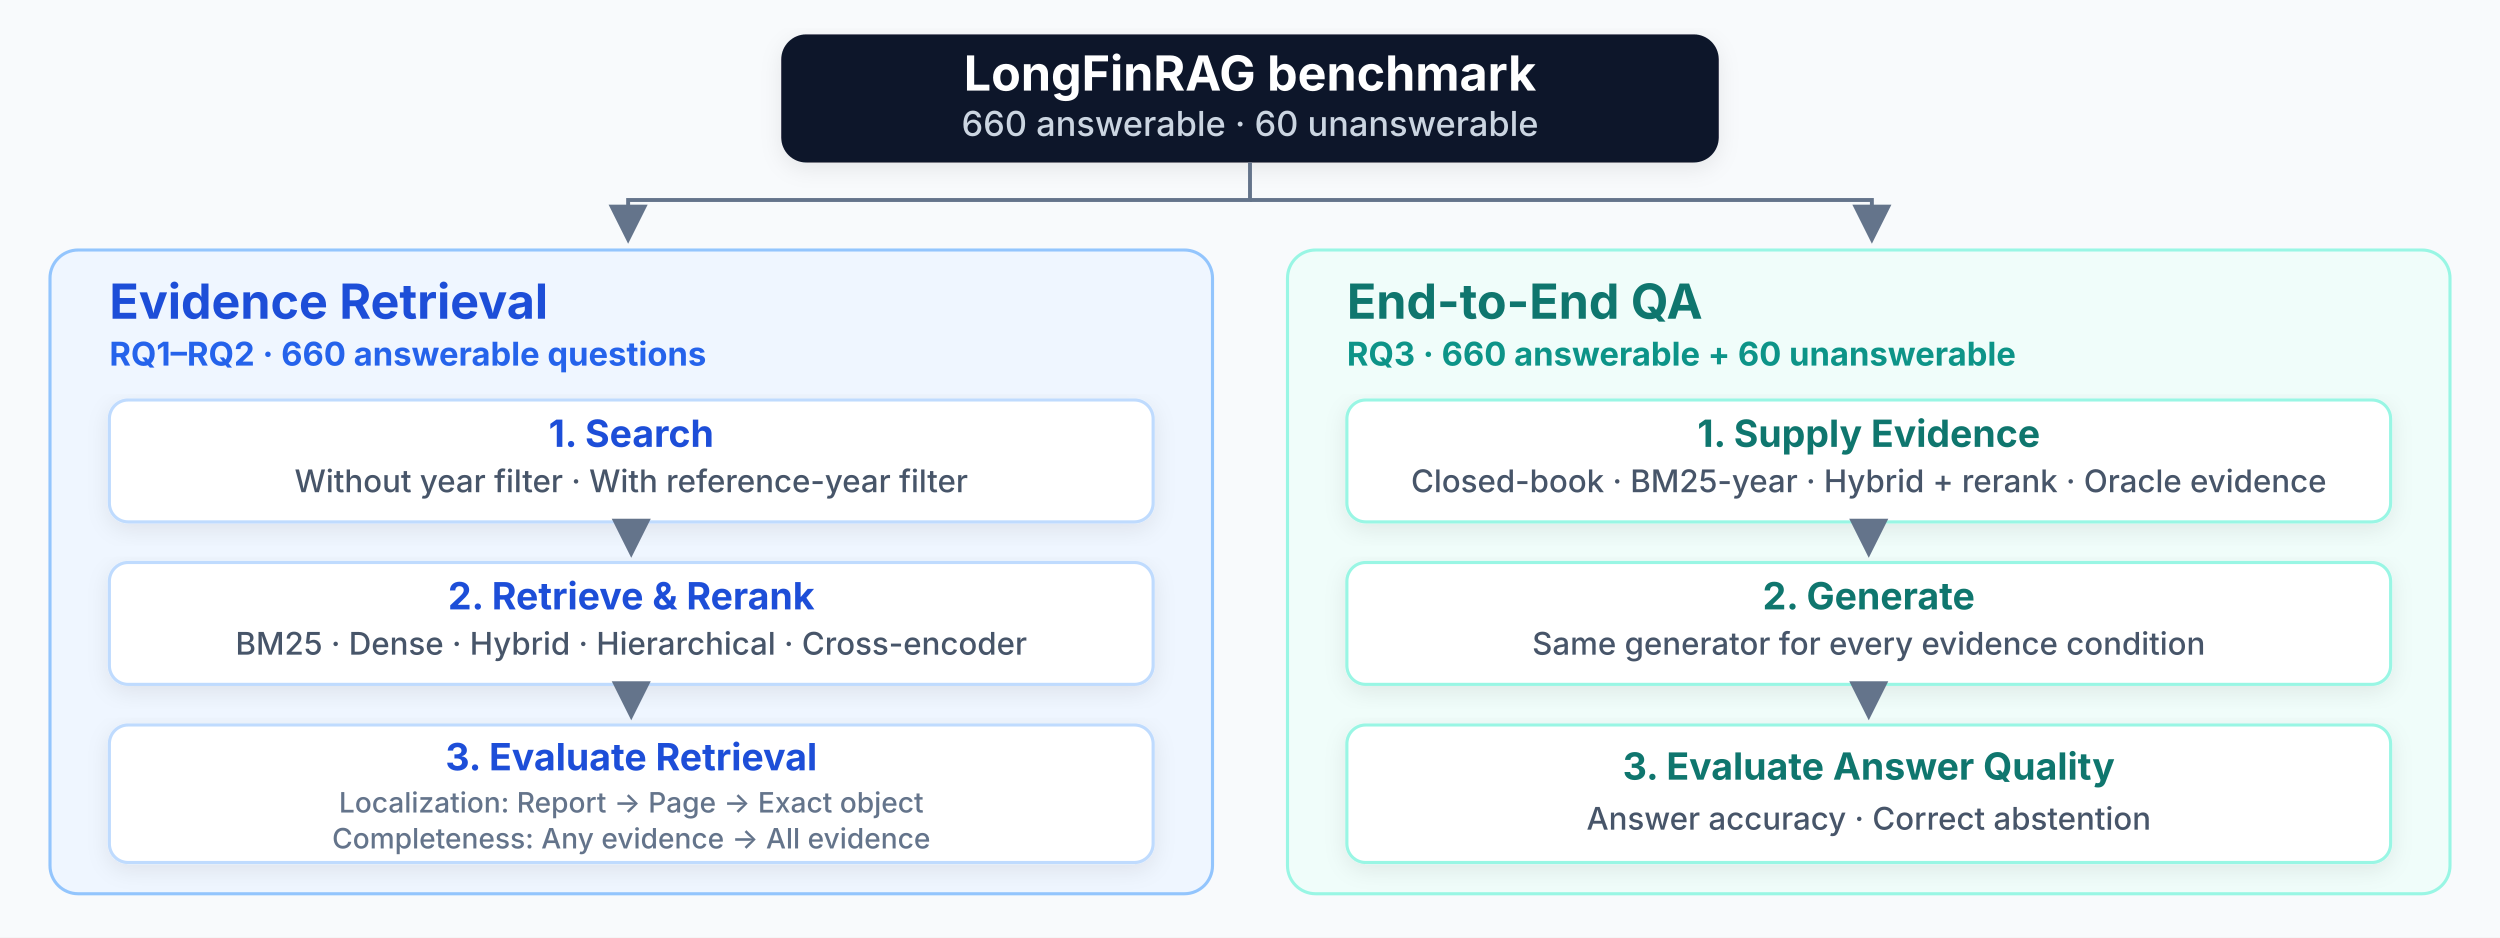
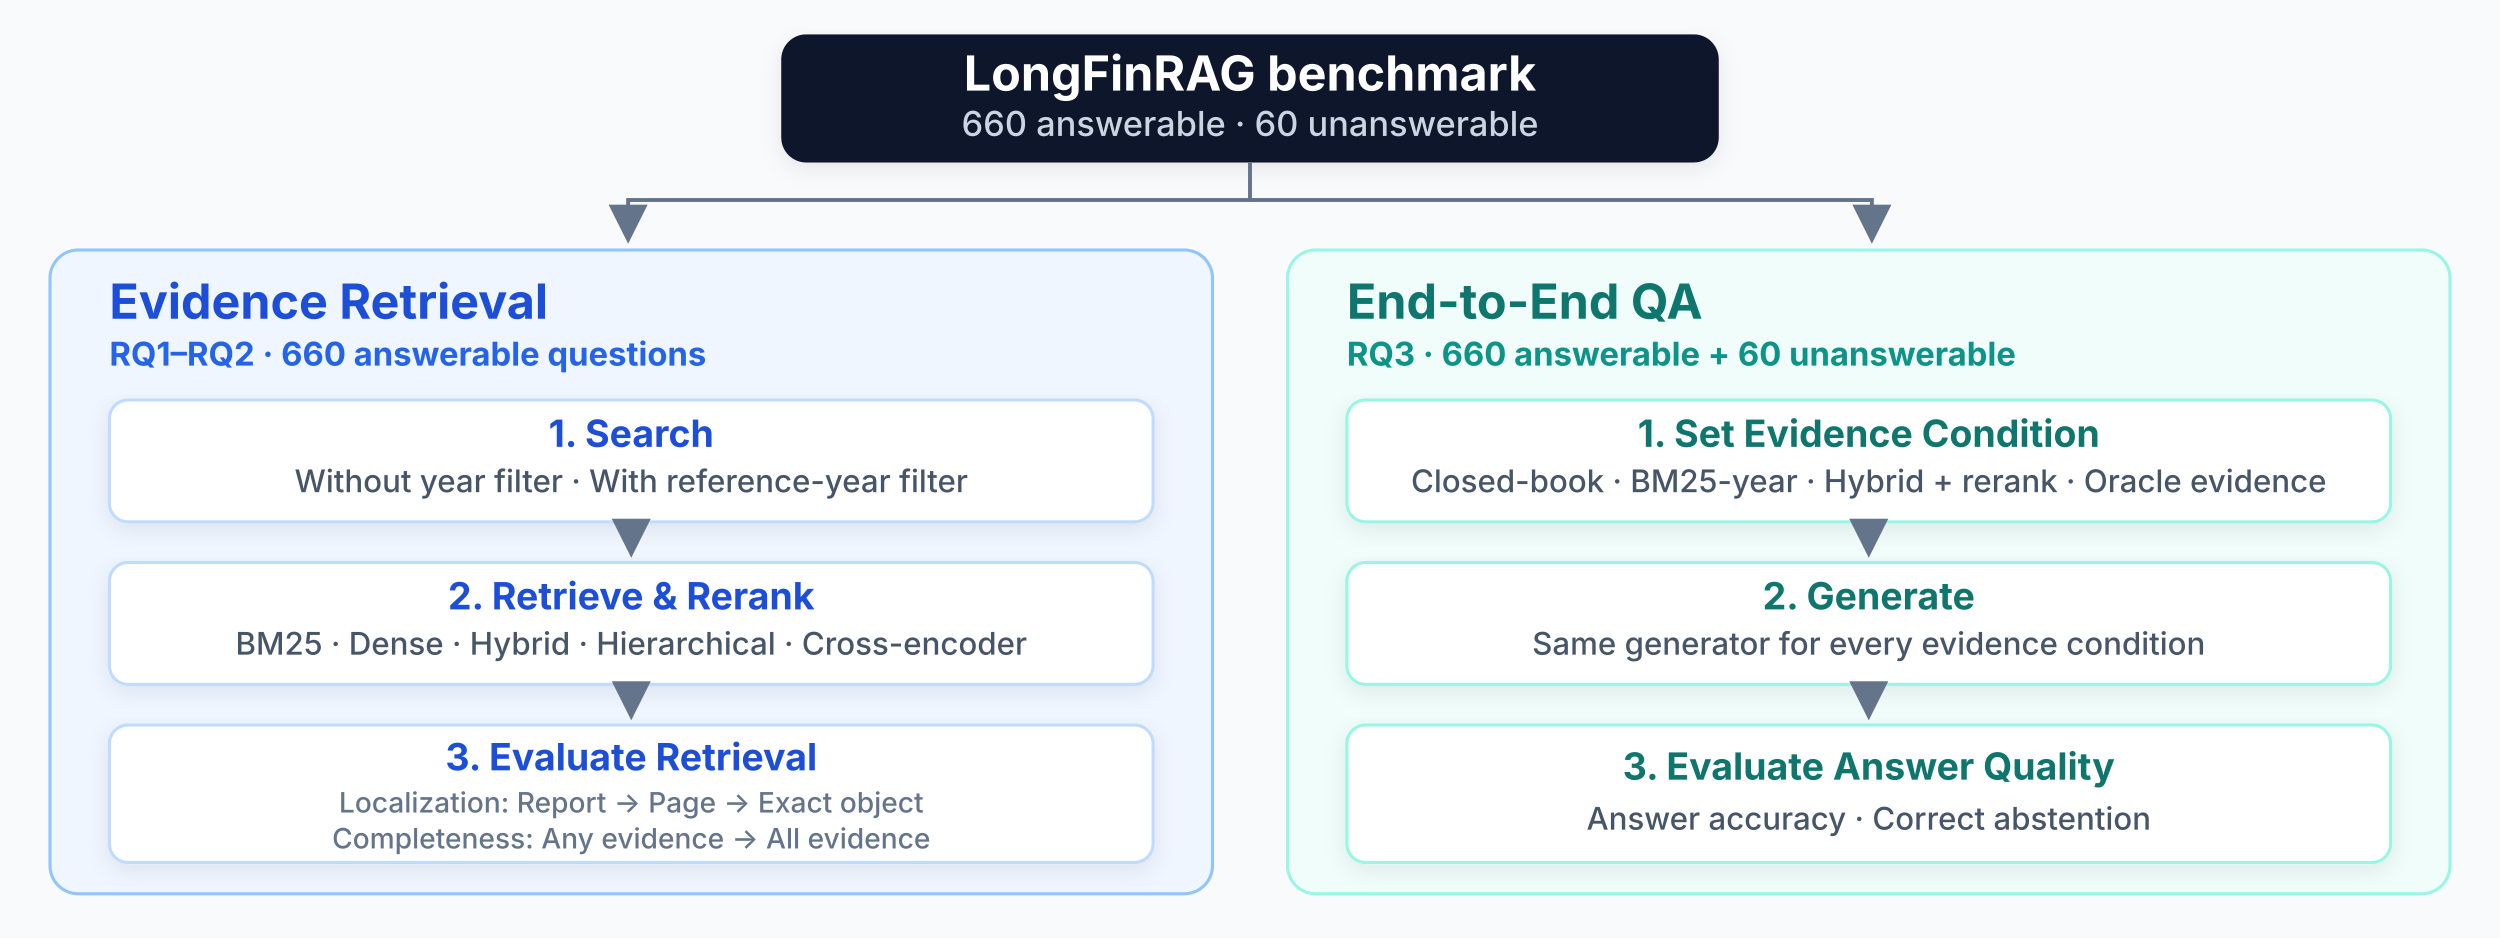
<svg xmlns="http://www.w3.org/2000/svg" width="1600" height="600" viewBox="0 0 1600 600">
  <defs>
    <marker id="arrow" markerWidth="10" markerHeight="10" refX="8" refY="5" orient="auto" markerUnits="strokeWidth">
      <path d="M0,0 L10,5 L0,10 Z" fill="#64748B" />
    </marker>
    <filter id="shadow" x="-10%" y="-10%" width="120%" height="130%">
      <feDropShadow dx="0" dy="4" stdDeviation="7" flood-color="#0F172A" flood-opacity="0.08" />
    </filter>
    <style>
      text { font-family: Inter, Arial, Helvetica, sans-serif; letter-spacing: 0; }
      .top-title { font-size: 31px; font-weight: 750; fill: #FFFFFF; }
      .top-meta { font-size: 22px; font-weight: 500; fill: #CBD5E1; }
      .branch-title { font-size: 31px; font-weight: 750; }
      .branch-meta { font-size: 21px; font-weight: 650; }
      .step-title { font-size: 24px; font-weight: 750; }
      .step-text { font-size: 20px; font-weight: 450; fill: #475569; }
      .step-detail { font-size: 18px; font-weight: 500; fill: #64748B; }
    </style>
  </defs>
  <rect width="1600" height="600" fill="#F8FAFC" />
  <rect x="500" y="22" width="600" height="82" rx="16" fill="#0F172A" filter="url(#shadow)" />
  <text x="800" y="58" text-anchor="middle" class="top-title">LongFinRAG benchmark</text>
  <text x="800" y="87" text-anchor="middle" class="top-meta">660 answerable  ·  60 unanswerable</text>
  <path d="M800 104 L800 128 L402 128 L402 151" fill="none" stroke="#64748B" stroke-width="2.5" marker-end="url(#arrow)" />
  <path d="M800 128 L1198 128 L1198 151" fill="none" stroke="#64748B" stroke-width="2.5" marker-end="url(#arrow)" />
  <rect x="32" y="160" width="744" height="412" rx="18" fill="#EFF6FF" stroke="#93C5FD" stroke-width="2" />
  <text x="70" y="204" class="branch-title" fill="#1D4ED8">Evidence Retrieval</text>
  <text x="70" y="234" class="branch-meta" fill="#2563EB">RQ1–RQ2  ·  660 answerable questions</text>
  <rect x="70" y="256" width="668" height="78" rx="12" fill="#FFFFFF" stroke="#BFDBFE" stroke-width="2" filter="url(#shadow)" />
  <text x="404" y="286" text-anchor="middle" class="step-title" fill="#1D4ED8">1. Search</text>
  <text x="404" y="315" text-anchor="middle" class="step-text">Without year filter  ·  With reference-year filter</text>
  <path d="M404 334 L404 352" fill="none" stroke="#64748B" stroke-width="2.5" marker-end="url(#arrow)" />
  <rect x="70" y="360" width="668" height="78" rx="12" fill="#FFFFFF" stroke="#BFDBFE" stroke-width="2" filter="url(#shadow)" />
  <text x="404" y="390" text-anchor="middle" class="step-title" fill="#1D4ED8">2. Retrieve &amp; Rerank</text>
  <text x="404" y="419" text-anchor="middle" class="step-text">BM25  ·  Dense  ·  Hybrid  ·  Hierarchical  ·  Cross-encoder</text>
  <path d="M404 438 L404 456" fill="none" stroke="#64748B" stroke-width="2.5" marker-end="url(#arrow)" />
  <rect x="70" y="464" width="668" height="88" rx="12" fill="#FFFFFF" stroke="#BFDBFE" stroke-width="2" filter="url(#shadow)" />
  <text x="404" y="493" text-anchor="middle" class="step-title" fill="#1D4ED8">3. Evaluate Retrieval</text>
  <text x="404" y="520" text-anchor="middle" class="step-detail">Localization: Report → Page → Exact object</text>
  <text x="404" y="543" text-anchor="middle" class="step-detail">Completeness: Any evidence → All evidence</text>
  <rect x="824" y="160" width="744" height="412" rx="18" fill="#F0FDFA" stroke="#99F6E4" stroke-width="2" />
  <text x="862" y="204" class="branch-title" fill="#0F766E">End-to-End QA</text>
  <text x="862" y="234" class="branch-meta" fill="#0D9488">RQ3  ·  660 answerable + 60 unanswerable</text>
  <rect x="862" y="256" width="668" height="78" rx="12" fill="#FFFFFF" stroke="#99F6E4" stroke-width="2" filter="url(#shadow)" />
-   <text x="1196" y="286" text-anchor="middle" class="step-title" fill="#0F766E">1. Supply Evidence</text>
+   <text x="1196" y="286" text-anchor="middle" class="step-title" fill="#0F766E">1. Set Evidence Condition</text>
  <text x="1196" y="315" text-anchor="middle" class="step-text">Closed-book  ·  BM25-year  ·  Hybrid + rerank  ·  Oracle evidence</text>
  <path d="M1196 334 L1196 352" fill="none" stroke="#64748B" stroke-width="2.5" marker-end="url(#arrow)" />
  <rect x="862" y="360" width="668" height="78" rx="12" fill="#FFFFFF" stroke="#99F6E4" stroke-width="2" filter="url(#shadow)" />
  <text x="1196" y="390" text-anchor="middle" class="step-title" fill="#0F766E">2. Generate</text>
  <text x="1196" y="419" text-anchor="middle" class="step-text">Same generator for every evidence condition</text>
  <path d="M1196 438 L1196 456" fill="none" stroke="#64748B" stroke-width="2.5" marker-end="url(#arrow)" />
  <rect x="862" y="464" width="668" height="88" rx="12" fill="#FFFFFF" stroke="#99F6E4" stroke-width="2" filter="url(#shadow)" />
  <text x="1196" y="499" text-anchor="middle" class="step-title" fill="#0F766E">3. Evaluate Answer Quality</text>
  <text x="1196" y="531" text-anchor="middle" class="step-text">Answer accuracy  ·  Correct abstention</text>
</svg>
